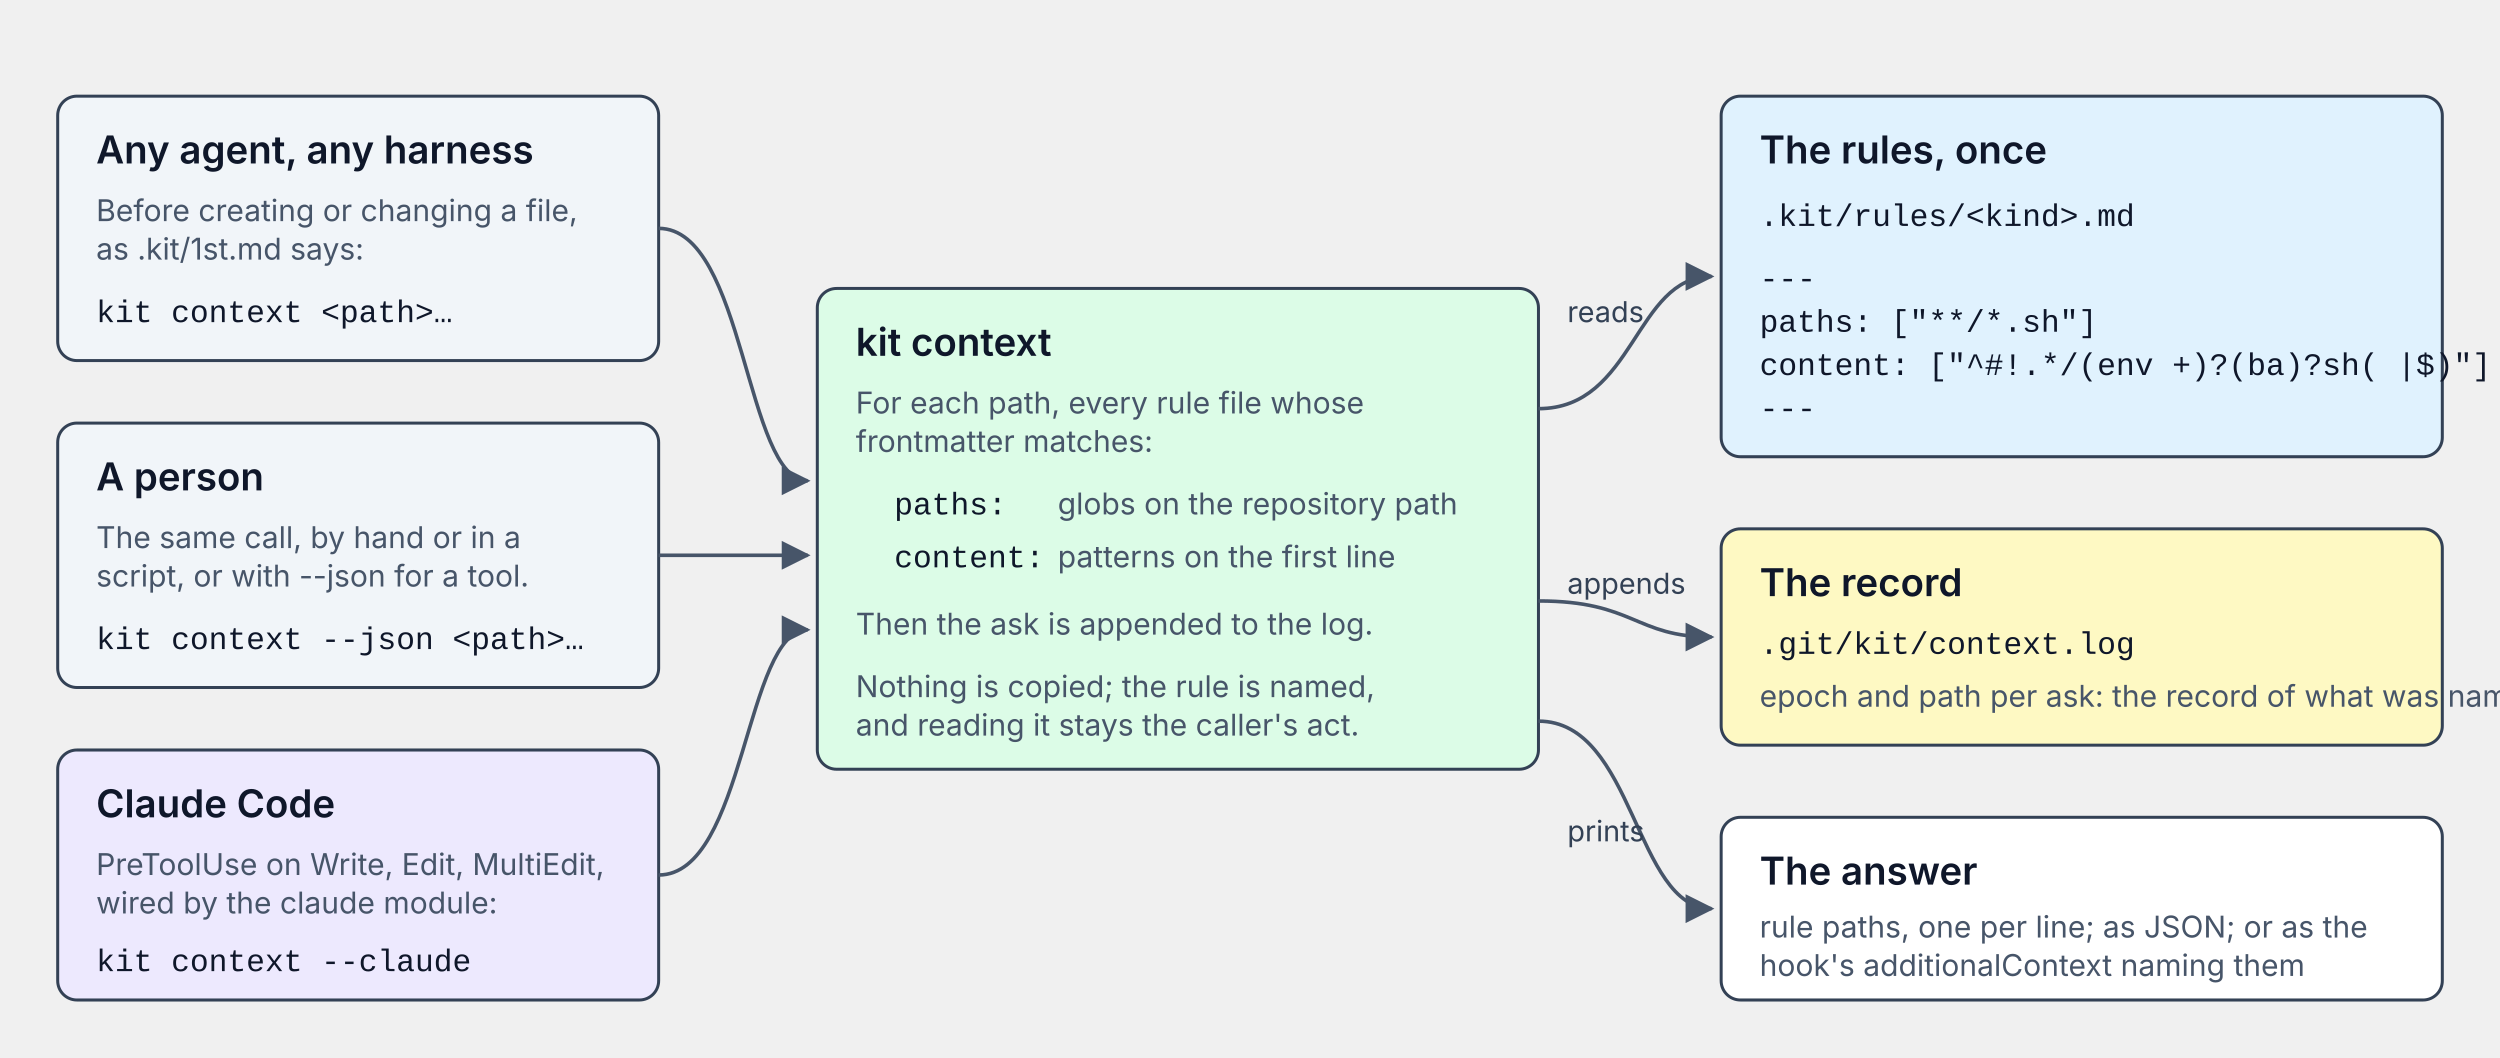
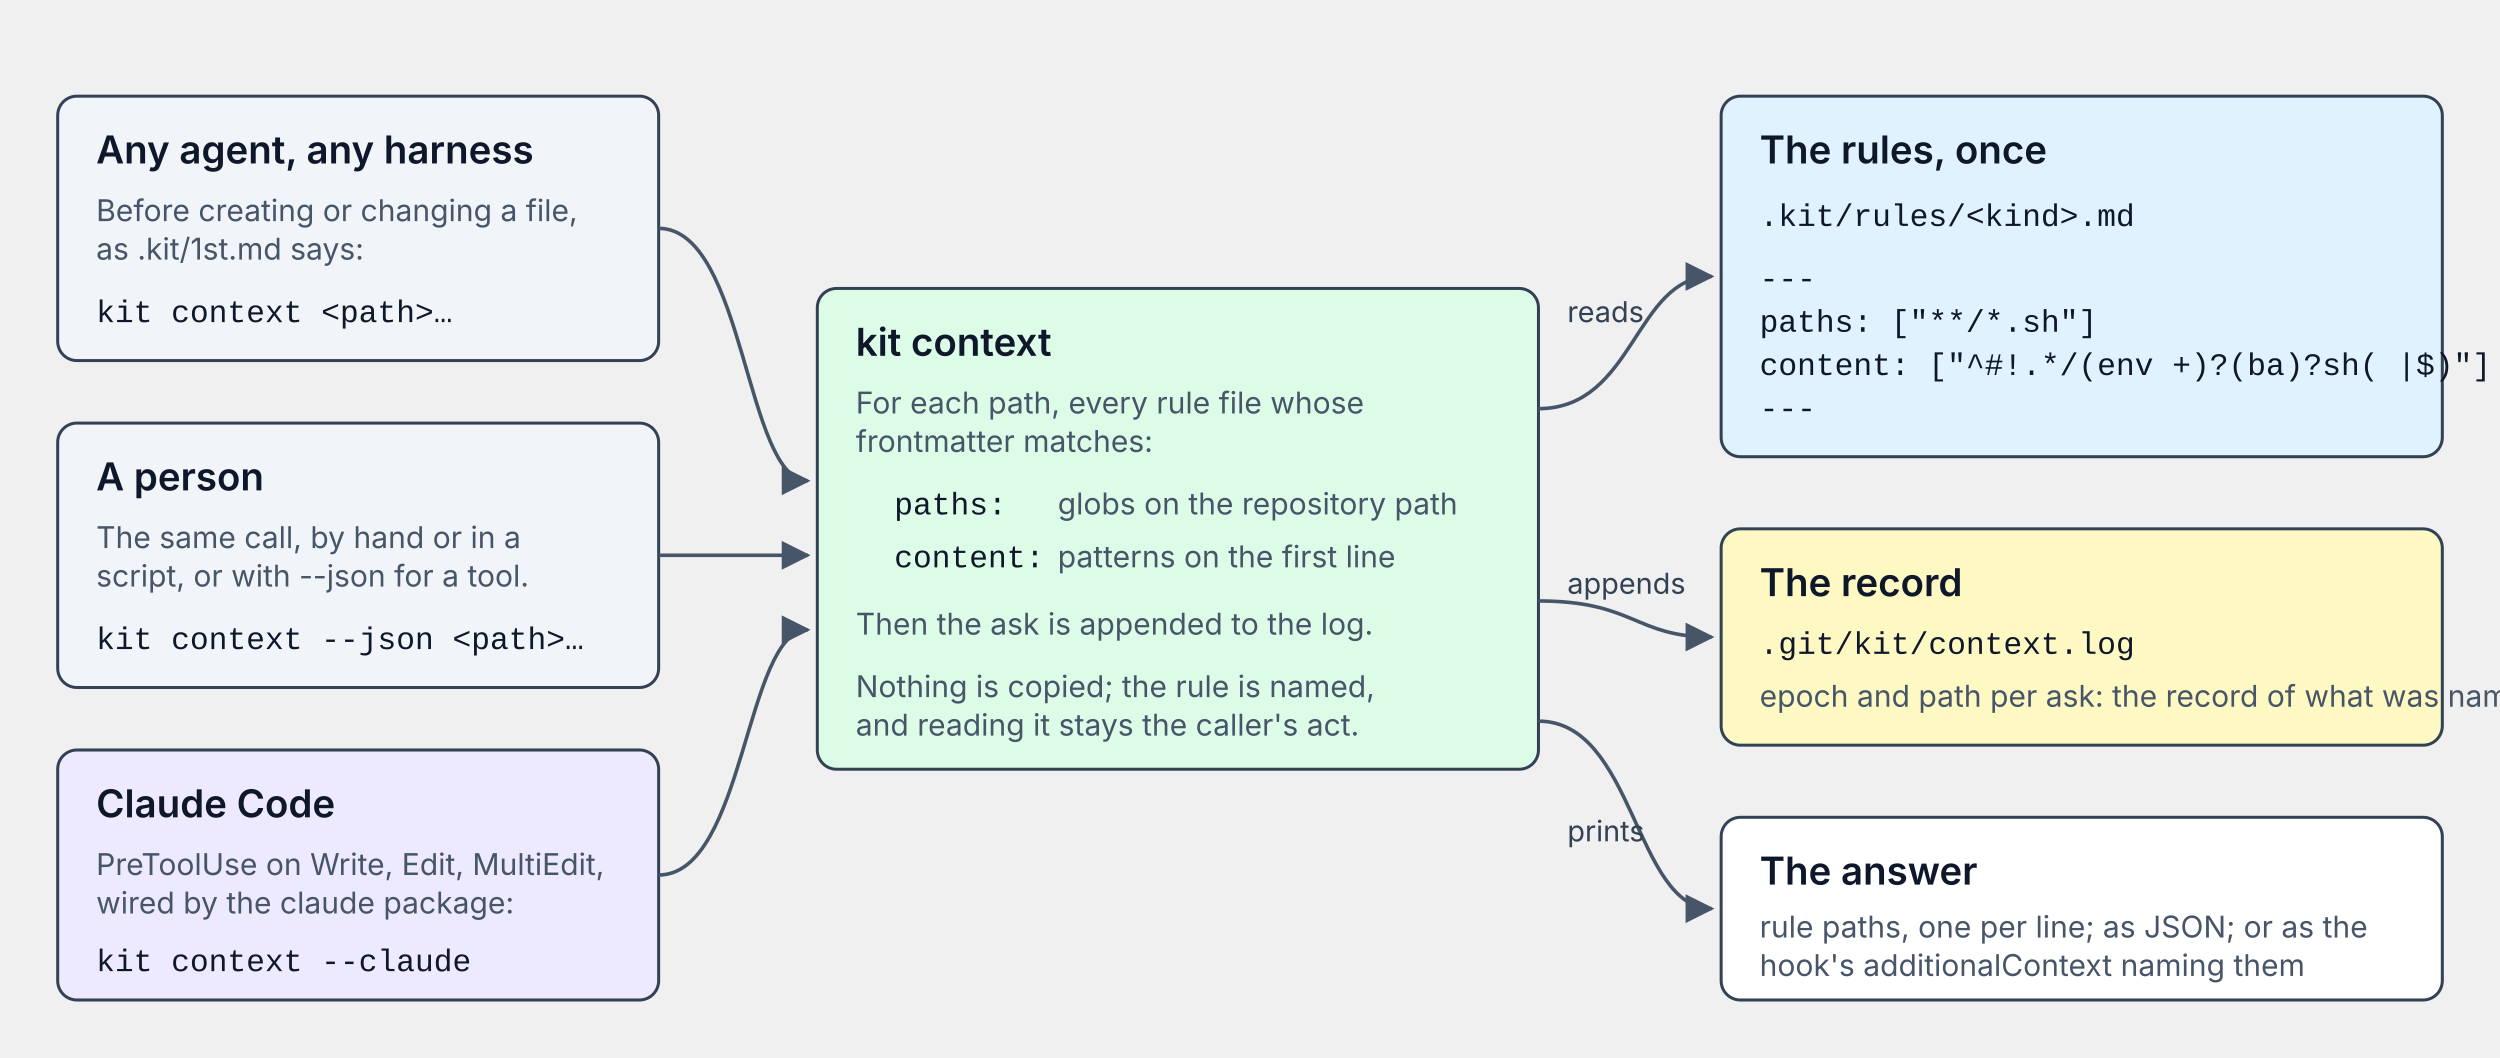
<svg xmlns="http://www.w3.org/2000/svg" viewBox="0 0 1040 440" width="1040" height="440" role="img" aria-labelledby="title desc">
  <defs>
    <marker id="arrow" viewBox="0 0 10 10" refX="9" refY="5" markerWidth="8" markerHeight="8" orient="auto-start-reverse">
      <path d="M 0 0 L 10 5 L 0 10 z" fill="#475569" />
    </marker>
    <style>
      text { font-family: Inter, -apple-system, "Segoe UI", Helvetica, Arial, sans-serif; font-size: 14px; fill: #0f172a; }
      .h { font-size: 16px; font-weight: 600; }
      .m { font-family: "SF Mono", Menlo, Consolas, "Liberation Mono", monospace; font-size: 13px; }
      .d { fill: #475569; font-size: 12.5px; }
      .box { stroke: #334155; stroke-width: 1.25; rx: 8; }
      .edge { stroke: #475569; stroke-width: 1.5; fill: none; marker-end: url(#arrow); }
      .lbl { fill: #334155; font-size: 12px; }
    </style>
  </defs>
  <rect class="box" x="24" y="40" width="250" height="110" fill="#f1f5f9" />
  <text class="h" x="40" y="68">Any agent, any harness</text>
  <text class="d" x="40" y="92">Before creating or changing a file,</text>
  <text class="d" x="40" y="108">as .kit/1st.md says:</text>
  <text class="m" x="40" y="134">kit context &lt;path&gt;…</text>
  <rect class="box" x="24" y="176" width="250" height="110" fill="#f1f5f9" />
  <text class="h" x="40" y="204">A person</text>
  <text class="d" x="40" y="228">The same call, by hand or in a</text>
  <text class="d" x="40" y="244">script, or with --json for a tool.</text>
  <text class="m" x="40" y="270">kit context --json &lt;path&gt;…</text>
  <rect class="box" x="24" y="312" width="250" height="104" fill="#ede9fe" />
  <text class="h" x="40" y="340">Claude Code</text>
  <text class="d" x="40" y="364">PreToolUse on Write, Edit, MultiEdit,</text>
-   <text class="d" x="40" y="380">wired by the claude module:</text>
+   <text class="d" x="40" y="380">wired by the claude package:</text>
  <text class="m" x="40" y="404">kit context --claude</text>
  <rect class="box" x="340" y="120" width="300" height="200" fill="#dcfce7" />
  <text class="h" x="356" y="148">kit context</text>
  <text class="d" x="356" y="172">For each path, every rule file whose</text>
  <text class="d" x="356" y="188">frontmatter matches:</text>
  <text class="m" x="372" y="214">paths:</text>
  <text class="d" x="440" y="214">globs on the repository path</text>
  <text class="m" x="372" y="236">content:</text>
  <text class="d" x="440" y="236">patterns on the first line</text>
  <text class="d" x="356" y="264">Then the ask is appended to the log.</text>
  <text class="d" x="356" y="290">Nothing is copied; the rule is named,</text>
  <text class="d" x="356" y="306">and reading it stays the caller's act.</text>
  <rect class="box" x="716" y="40" width="300" height="150" fill="#e0f2fe" />
  <text class="h" x="732" y="68">The rules, once</text>
  <text class="m" x="732" y="94">.kit/rules/&lt;kind&gt;.md</text>
  <text class="m" x="732" y="120">---</text>
  <text class="m" x="732" y="138">paths: ["**/*.sh"]</text>
  <text class="m" x="732" y="156">content: ["^#!.*/(env +)?(ba)?sh( |$)"]</text>
  <text class="m" x="732" y="174">---</text>
  <rect class="box" x="716" y="220" width="300" height="90" fill="#fef9c3" />
  <text class="h" x="732" y="248">The record</text>
  <text class="m" x="732" y="272">.git/kit/context.log</text>
  <text class="d" x="732" y="294">epoch and path per ask: the record of what was named</text>
  <rect class="box" x="716" y="340" width="300" height="76" fill="#ffffff" />
  <text class="h" x="732" y="368">The answer</text>
  <text class="d" x="732" y="390">rule paths, one per line; as JSON; or as the</text>
  <text class="d" x="732" y="406">hook's additionalContext naming them</text>
  <path class="edge" d="M 274 95 C 310 95, 310 200, 336 200" />
  <path class="edge" d="M 274 231 L 336 231" />
  <path class="edge" d="M 274 364 C 310 364, 310 262, 336 262" />
  <path class="edge" d="M 640 170 C 680 170, 680 115, 712 115" />
  <text class="lbl" x="652" y="134">reads</text>
  <path class="edge" d="M 640 250 C 680 250, 680 265, 712 265" />
  <text class="lbl" x="652" y="247">appends</text>
  <path class="edge" d="M 640 300 C 680 300, 680 378, 712 378" />
  <text class="lbl" x="652" y="350">prints</text>
</svg>
